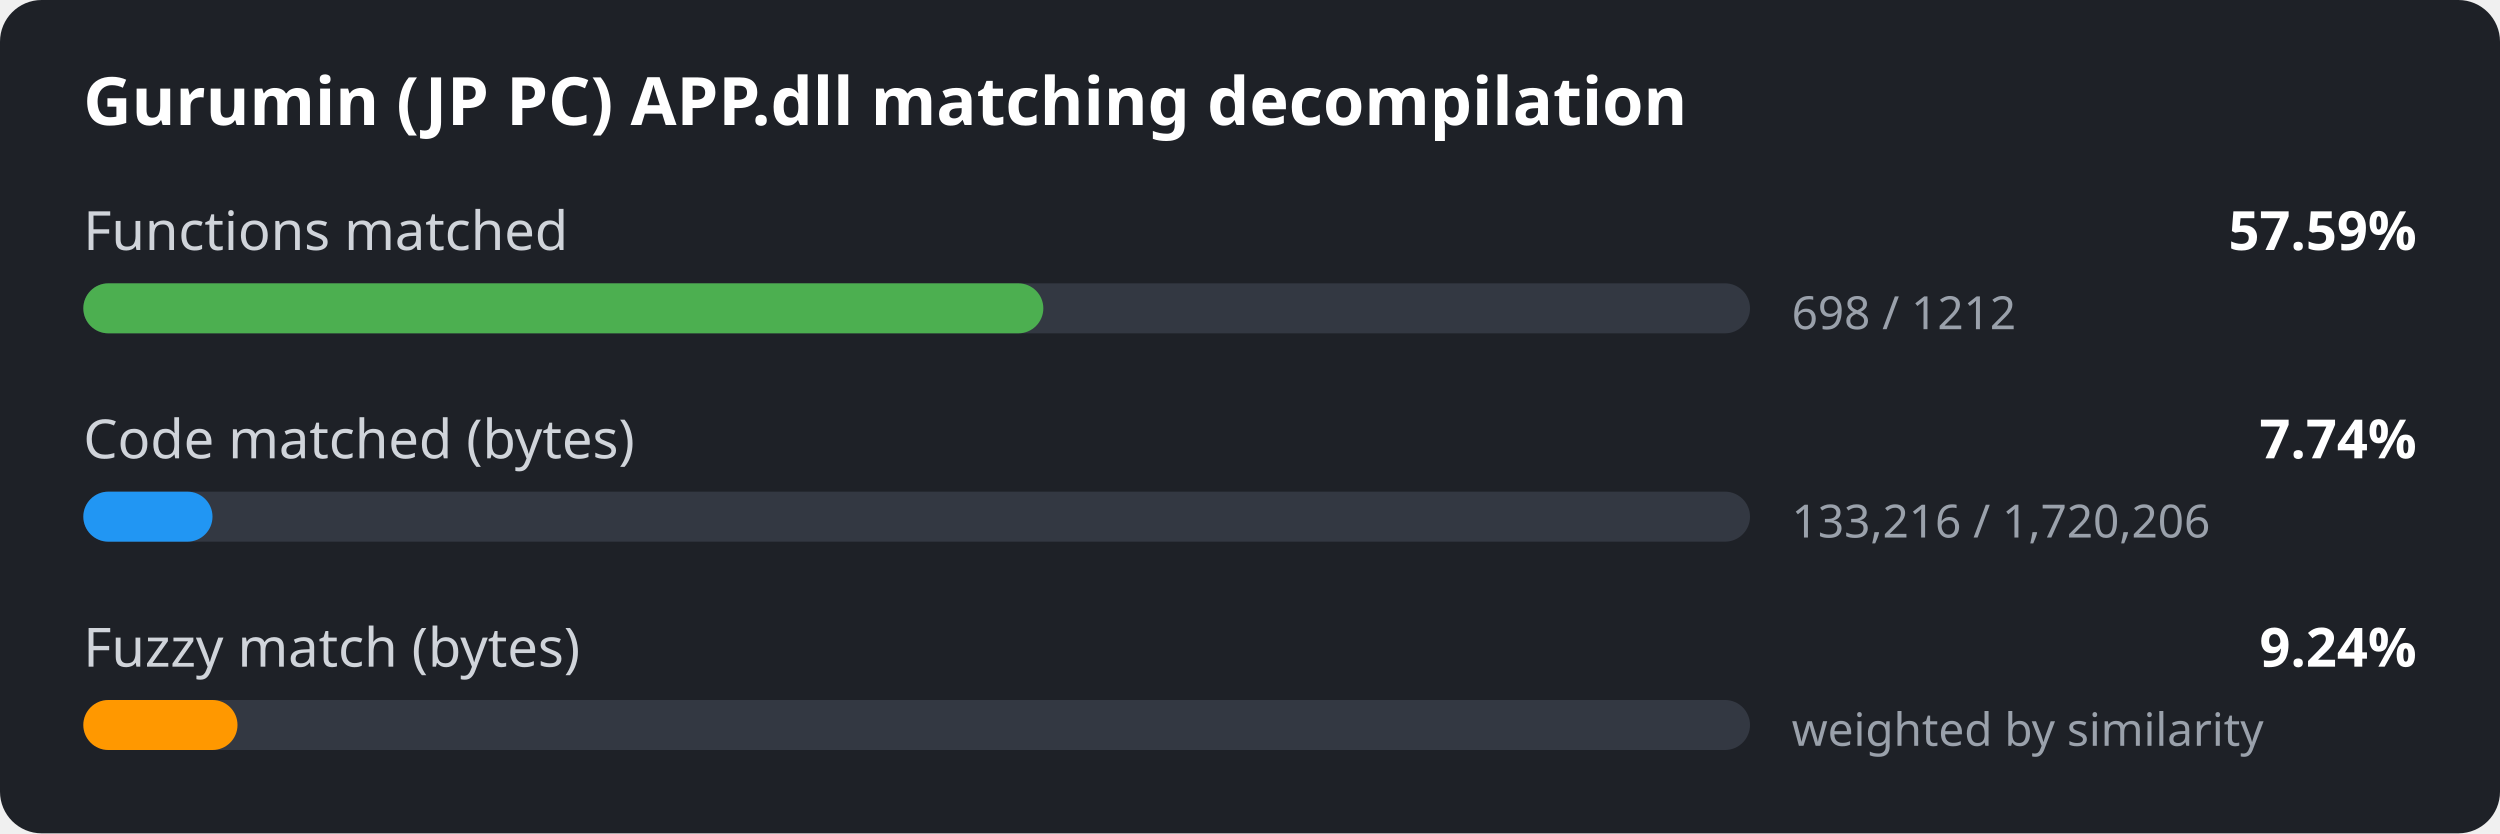
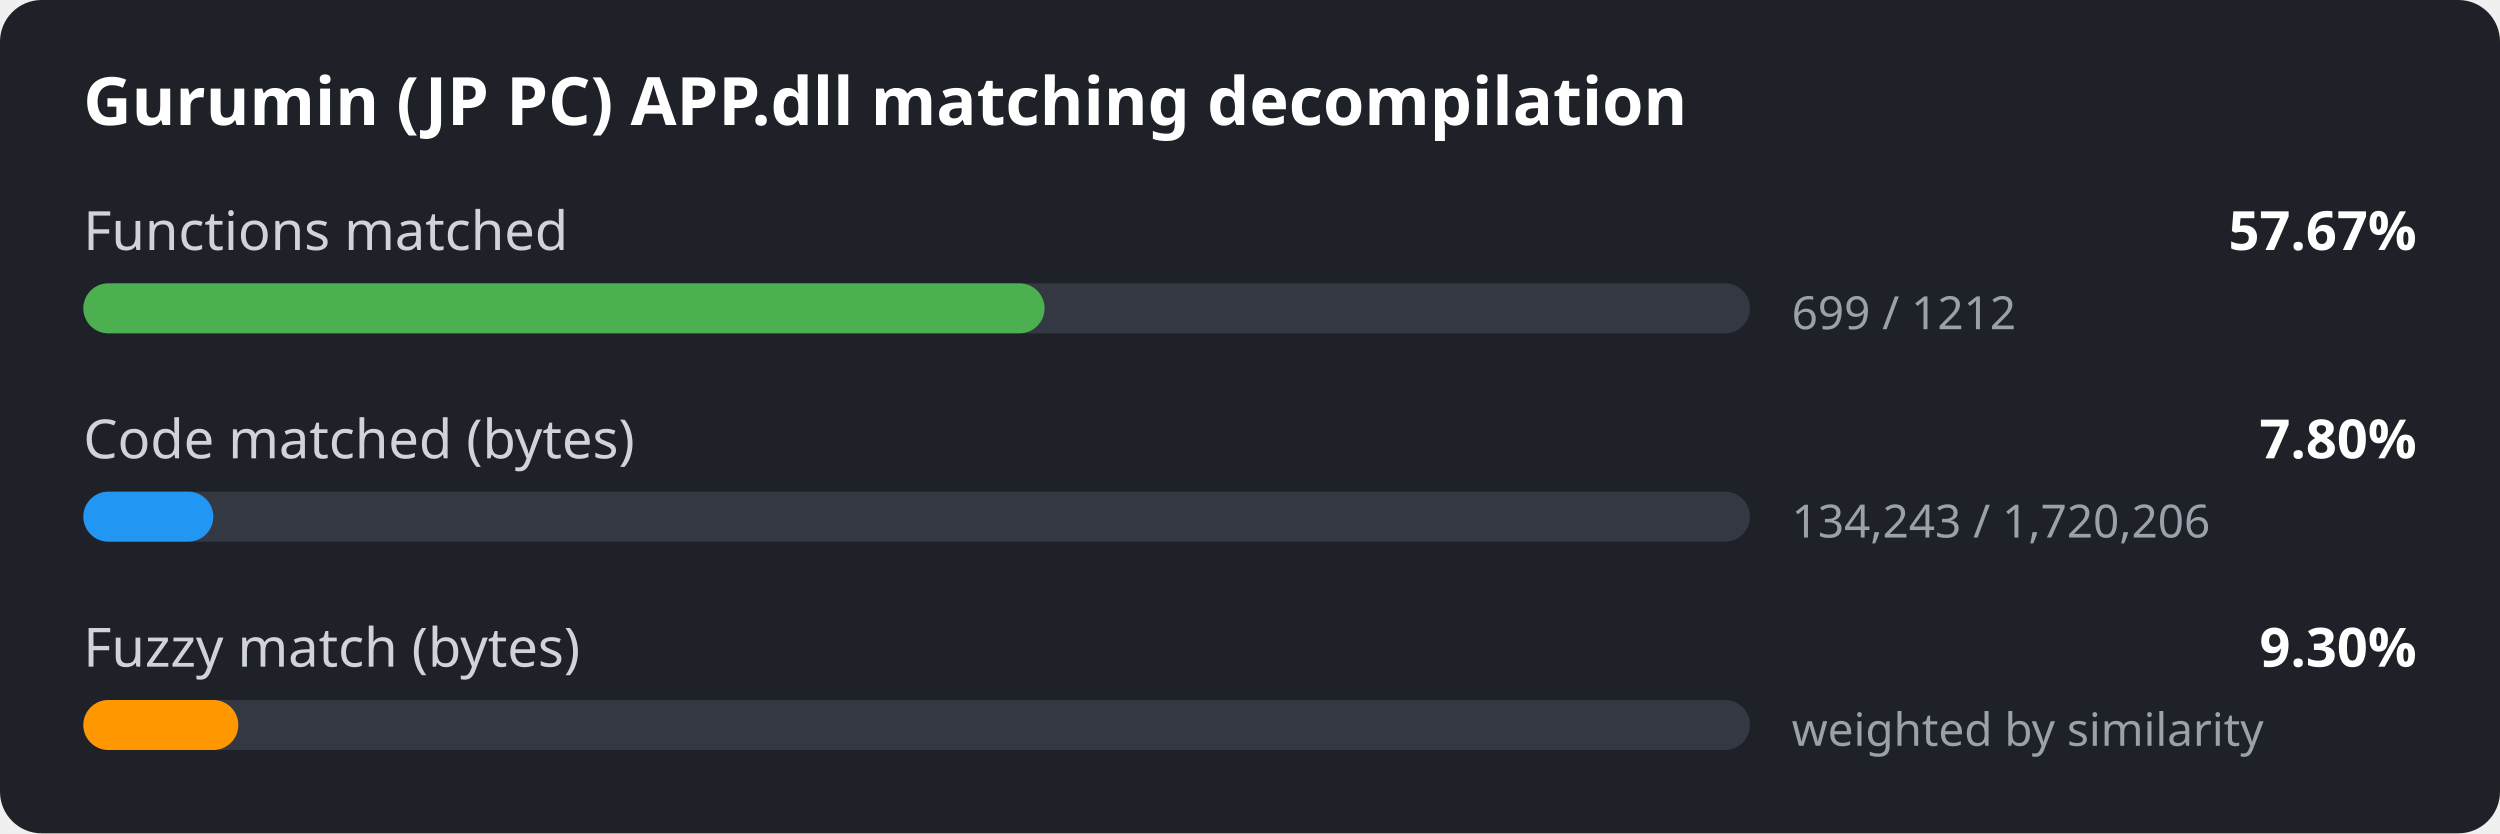
<svg xmlns="http://www.w3.org/2000/svg" width="600" height="200" viewBox="0 0 600 200">
  <style>
.bg { fill: #1e2127; }
.title { font: 600 16px sans-serif; fill: #ffffff; }
.label { font: 13px sans-serif; fill: #d0d4da; }
.value { font: 600 13px sans-serif; fill: #ffffff; }
.detail { font: 11px sans-serif; fill: #9aa1ab; }
.track { fill: #333842; }
</style>
  <rect width="600" height="200" rx="10" class="bg" />
  <text x="20" y="30" class="title">Gurumin (JP PC) APP.dll matching decompilation</text>
  <text x="20" y="60" class="label">Functions matched</text>
-   <text x="580" y="60" class="value" text-anchor="end">57.59%</text>
+   <text x="580" y="60" class="value" text-anchor="end">57.67%</text>
  <rect x="20" y="68" width="400" height="12" rx="6" class="track" />
-   <rect x="20" y="68" width="230.4" height="12" rx="6" fill="#4caf50" />
-   <text x="430" y="79" class="detail">698 / 1212</text>
+   <rect x="20" y="68" width="230.7" height="12" rx="6" fill="#4caf50" />
+   <text x="430" y="79" class="detail">699 / 1212</text>
  <text x="20" y="110" class="label">Code matched (bytes)</text>
-   <text x="580" y="110" class="value" text-anchor="end">7.74%</text>
+   <text x="580" y="110" class="value" text-anchor="end">7.80%</text>
  <rect x="20" y="118" width="400" height="12" rx="6" class="track" />
-   <rect x="20" y="118" width="31.0" height="12" rx="6" fill="#2196f3" />
-   <text x="430" y="129" class="detail">133,216 / 1,720,206</text>
+   <rect x="20" y="118" width="31.2" height="12" rx="6" fill="#2196f3" />
+   <text x="430" y="129" class="detail">134,243 / 1,720,206</text>
  <text x="20" y="160" class="label">Fuzzy match (bytes)</text>
-   <text x="580" y="160" class="value" text-anchor="end">9.24%</text>
+   <text x="580" y="160" class="value" text-anchor="end">9.30%</text>
  <rect x="20" y="168" width="400" height="12" rx="6" class="track" />
-   <rect x="20" y="168" width="37.0" height="12" rx="6" fill="#ff9800" />
+   <rect x="20" y="168" width="37.2" height="12" rx="6" fill="#ff9800" />
  <text x="430" y="179" class="detail">weighted by similarity</text>
</svg>
